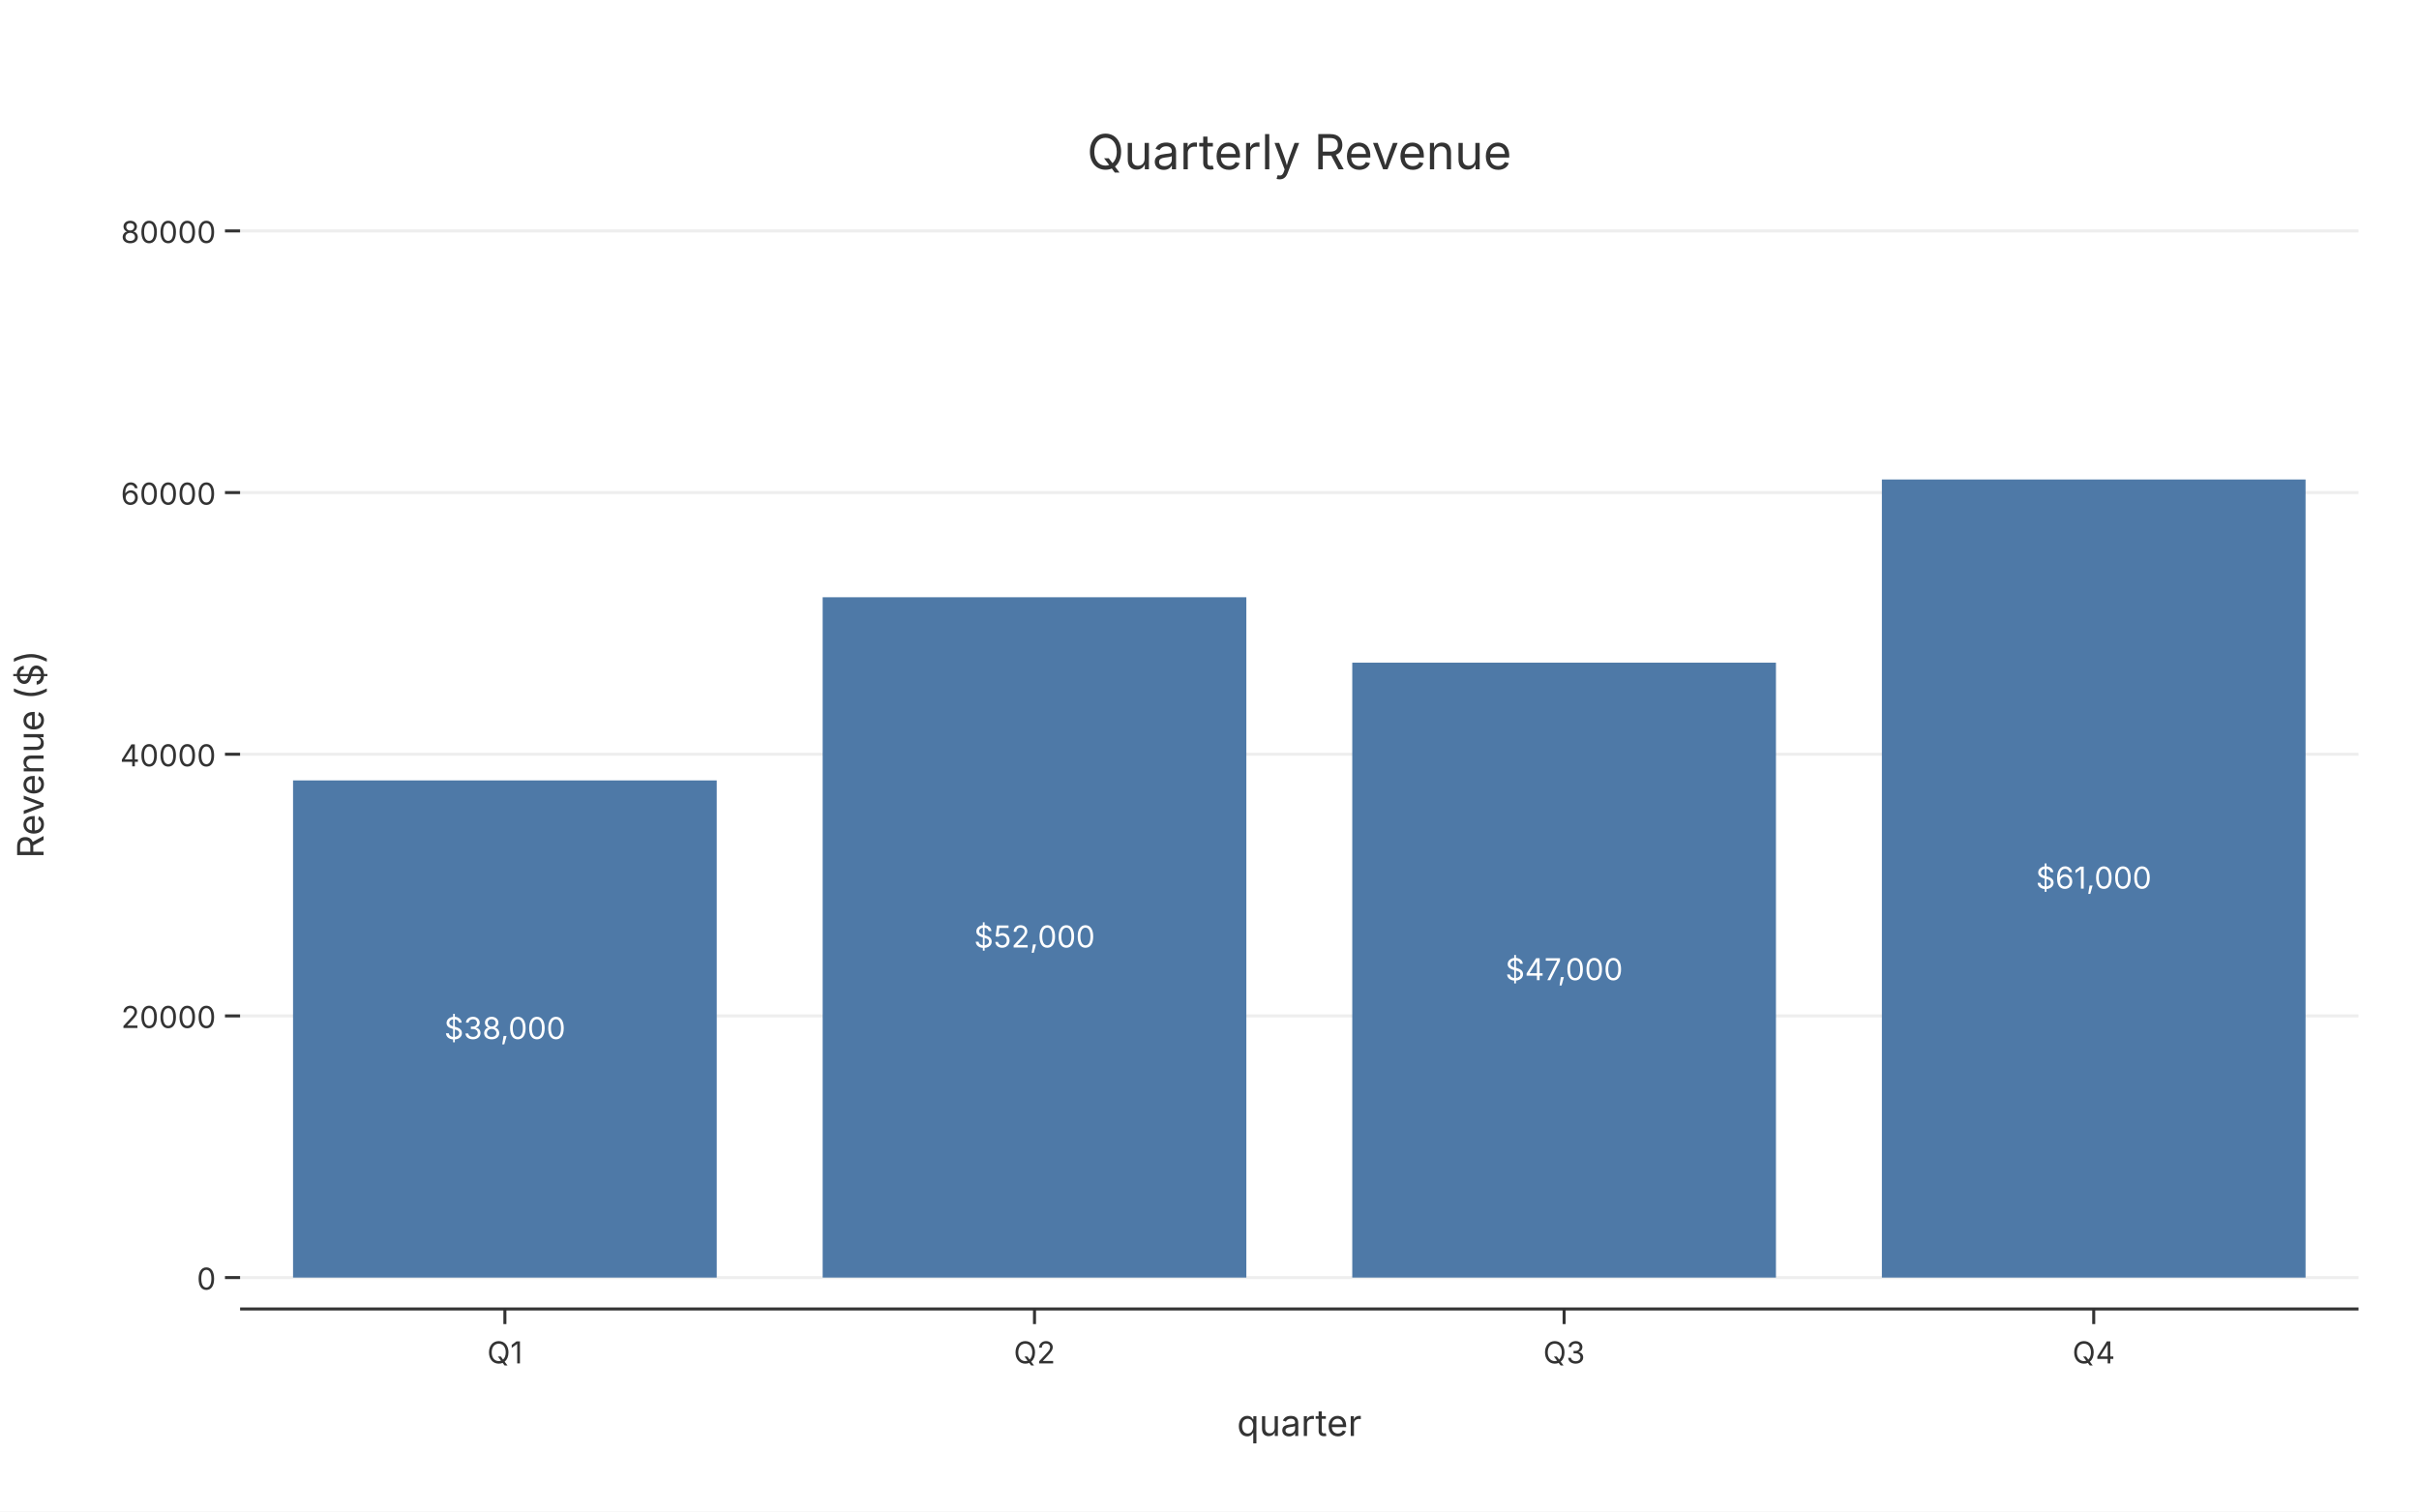
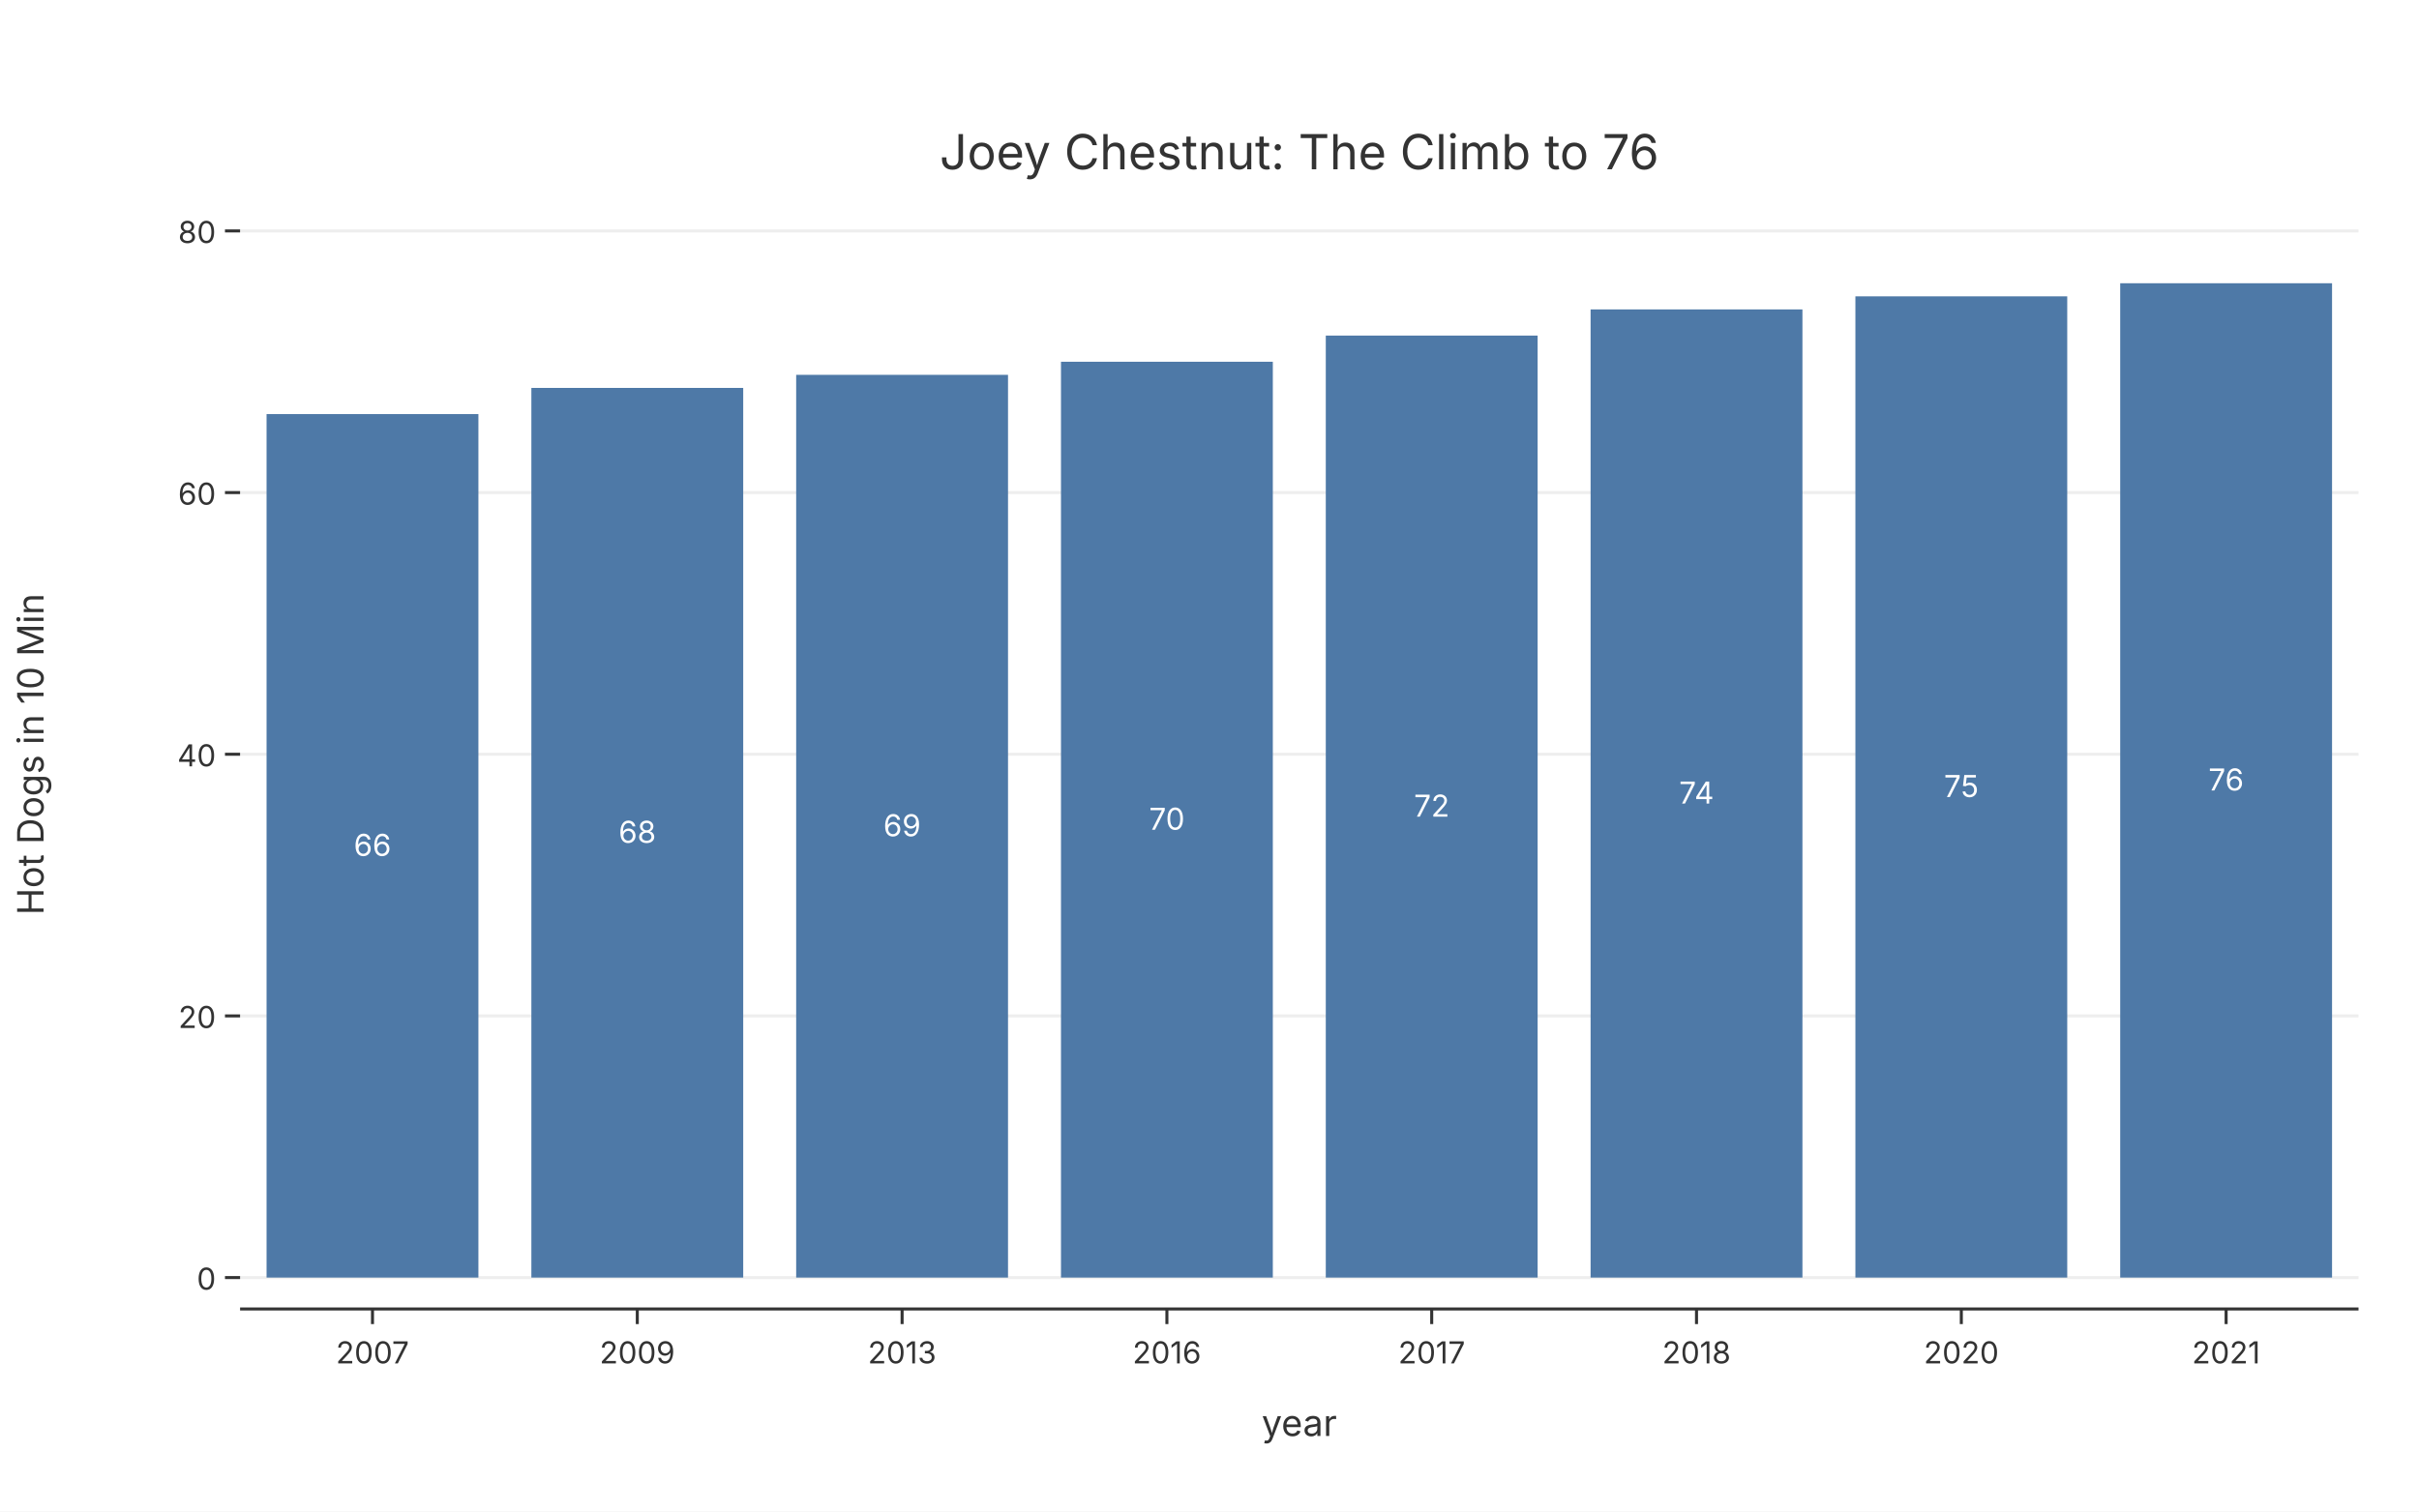
<svg xmlns="http://www.w3.org/2000/svg" width="800" height="500" viewBox="0 0 800.0 500.0">
  <defs>
    <clipPath id="plot-clip">
      <rect x="79.4" y="66" width="700.6" height="367" />
    </clipPath>
  </defs>
  <rect x="0" y="0" width="800" height="500" fill="#FFFFFF" />
  <line x1="79.4" y1="422.613" x2="780" y2="422.613" stroke="#EEEEEE" stroke-width="1" />
  <line x1="79.4" y1="336.057" x2="780" y2="336.057" stroke="#EEEEEE" stroke-width="1" />
  <line x1="79.4" y1="249.5" x2="780" y2="249.5" stroke="#EEEEEE" stroke-width="1" />
  <line x1="79.4" y1="162.943" x2="780" y2="162.943" stroke="#EEEEEE" stroke-width="1" />
  <line x1="79.4" y1="76.387" x2="780" y2="76.387" stroke="#EEEEEE" stroke-width="1" />
  <line x1="79.4" y1="433" x2="780" y2="433" stroke="#333333" stroke-width="1" />
  <g clip-path="url(#plot-clip)">
-     <rect x="96.915" y="258.156" width="140.12" height="164.458" fill="#4E79A7" />
-     <rect x="272.065" y="197.566" width="140.12" height="225.047" fill="#4E79A7" />
-     <rect x="447.215" y="219.205" width="140.12" height="203.408" fill="#4E79A7" />
-     <rect x="622.365" y="158.616" width="140.12" height="263.998" fill="#4E79A7" />
+     <rect x="88.157" y="136.976" width="70.06" height="285.637" fill="#4E79A7" />
+     <rect x="175.733" y="128.321" width="70.06" height="294.292" fill="#4E79A7" />
+     <rect x="263.308" y="123.993" width="70.06" height="298.62" fill="#4E79A7" />
+     <rect x="350.883" y="119.665" width="70.06" height="302.948" fill="#4E79A7" />
+     <rect x="438.458" y="111.009" width="70.06" height="311.604" fill="#4E79A7" />
+     <rect x="526.033" y="102.354" width="70.06" height="320.259" fill="#4E79A7" />
+     <rect x="613.608" y="98.026" width="70.06" height="324.587" fill="#4E79A7" />
+     <rect x="701.183" y="93.698" width="70.06" height="328.915" fill="#4E79A7" />
  </g>
-   <line x1="166.975" y1="433" x2="166.975" y2="438" stroke="#333333" stroke-width="1" />
-   <text x="166.975" y="451" font-family="Inter, Helvetica Neue, Arial, sans-serif" font-size="10" fill="#333333" text-anchor="middle">Q1</text>
-   <line x1="342.125" y1="433" x2="342.125" y2="438" stroke="#333333" stroke-width="1" />
-   <text x="342.125" y="451" font-family="Inter, Helvetica Neue, Arial, sans-serif" font-size="10" fill="#333333" text-anchor="middle">Q2</text>
-   <line x1="517.275" y1="433" x2="517.275" y2="438" stroke="#333333" stroke-width="1" />
-   <text x="517.275" y="451" font-family="Inter, Helvetica Neue, Arial, sans-serif" font-size="10" fill="#333333" text-anchor="middle">Q3</text>
-   <line x1="692.425" y1="433" x2="692.425" y2="438" stroke="#333333" stroke-width="1" />
-   <text x="692.425" y="451" font-family="Inter, Helvetica Neue, Arial, sans-serif" font-size="10" fill="#333333" text-anchor="middle">Q4</text>
+   <line x1="123.188" y1="433" x2="123.188" y2="438" stroke="#333333" stroke-width="1" />
+   <text x="123.188" y="451" font-family="Inter, Helvetica Neue, Arial, sans-serif" font-size="10" fill="#333333" text-anchor="middle">2007</text>
+   <line x1="210.763" y1="433" x2="210.763" y2="438" stroke="#333333" stroke-width="1" />
+   <text x="210.763" y="451" font-family="Inter, Helvetica Neue, Arial, sans-serif" font-size="10" fill="#333333" text-anchor="middle">2009</text>
+   <line x1="298.337" y1="433" x2="298.337" y2="438" stroke="#333333" stroke-width="1" />
+   <text x="298.337" y="451" font-family="Inter, Helvetica Neue, Arial, sans-serif" font-size="10" fill="#333333" text-anchor="middle">2013</text>
+   <line x1="385.913" y1="433" x2="385.913" y2="438" stroke="#333333" stroke-width="1" />
+   <text x="385.913" y="451" font-family="Inter, Helvetica Neue, Arial, sans-serif" font-size="10" fill="#333333" text-anchor="middle">2016</text>
+   <line x1="473.488" y1="433" x2="473.488" y2="438" stroke="#333333" stroke-width="1" />
+   <text x="473.488" y="451" font-family="Inter, Helvetica Neue, Arial, sans-serif" font-size="10" fill="#333333" text-anchor="middle">2017</text>
+   <line x1="561.062" y1="433" x2="561.062" y2="438" stroke="#333333" stroke-width="1" />
+   <text x="561.062" y="451" font-family="Inter, Helvetica Neue, Arial, sans-serif" font-size="10" fill="#333333" text-anchor="middle">2018</text>
+   <line x1="648.638" y1="433" x2="648.638" y2="438" stroke="#333333" stroke-width="1" />
+   <text x="648.638" y="451" font-family="Inter, Helvetica Neue, Arial, sans-serif" font-size="10" fill="#333333" text-anchor="middle">2020</text>
+   <line x1="736.212" y1="433" x2="736.212" y2="438" stroke="#333333" stroke-width="1" />
+   <text x="736.212" y="451" font-family="Inter, Helvetica Neue, Arial, sans-serif" font-size="10" fill="#333333" text-anchor="middle">2021</text>
  <line x1="74.4" y1="422.613" x2="79.4" y2="422.613" stroke="#333333" stroke-width="1" />
  <text x="71.4" y="426.613" font-family="Inter, Helvetica Neue, Arial, sans-serif" font-size="10" fill="#333333" text-anchor="end">0</text>
  <line x1="74.4" y1="336.057" x2="79.4" y2="336.057" stroke="#333333" stroke-width="1" />
-   <text x="71.4" y="340.057" font-family="Inter, Helvetica Neue, Arial, sans-serif" font-size="10" fill="#333333" text-anchor="end">20000</text>
+   <text x="71.4" y="340.057" font-family="Inter, Helvetica Neue, Arial, sans-serif" font-size="10" fill="#333333" text-anchor="end">20</text>
  <line x1="74.4" y1="249.5" x2="79.4" y2="249.5" stroke="#333333" stroke-width="1" />
-   <text x="71.4" y="253.5" font-family="Inter, Helvetica Neue, Arial, sans-serif" font-size="10" fill="#333333" text-anchor="end">40000</text>
+   <text x="71.4" y="253.5" font-family="Inter, Helvetica Neue, Arial, sans-serif" font-size="10" fill="#333333" text-anchor="end">40</text>
  <line x1="74.4" y1="162.943" x2="79.4" y2="162.943" stroke="#333333" stroke-width="1" />
-   <text x="71.4" y="166.943" font-family="Inter, Helvetica Neue, Arial, sans-serif" font-size="10" fill="#333333" text-anchor="end">60000</text>
+   <text x="71.4" y="166.943" font-family="Inter, Helvetica Neue, Arial, sans-serif" font-size="10" fill="#333333" text-anchor="end">60</text>
  <line x1="74.4" y1="76.387" x2="79.4" y2="76.387" stroke="#333333" stroke-width="1" />
-   <text x="71.4" y="80.387" font-family="Inter, Helvetica Neue, Arial, sans-serif" font-size="10" fill="#333333" text-anchor="end">80000</text>
-   <text x="429.7" y="56" font-family="Inter, Helvetica Neue, Arial, sans-serif" font-size="16" fill="#333333" text-anchor="middle">Quarterly Revenue</text>
-   <text x="429.7" y="475" font-family="Inter, Helvetica Neue, Arial, sans-serif" font-size="12" fill="#333333" text-anchor="middle">quarter</text>
-   <text x="14.4" y="249.5" font-family="Inter, Helvetica Neue, Arial, sans-serif" font-size="12" fill="#333333" text-anchor="middle" transform="rotate(-90,14.4,249.5)">Revenue ($)</text>
-   <text x="166.975" y="343.718" font-family="Inter, Helvetica Neue, Arial, sans-serif" font-size="10" fill="#FFFFFF" text-anchor="middle">$38,000</text>
-   <text x="342.125" y="313.423" font-family="Inter, Helvetica Neue, Arial, sans-serif" font-size="10" fill="#FFFFFF" text-anchor="middle">$52,000</text>
-   <text x="517.275" y="324.243" font-family="Inter, Helvetica Neue, Arial, sans-serif" font-size="10" fill="#FFFFFF" text-anchor="middle">$47,000</text>
-   <text x="692.425" y="293.948" font-family="Inter, Helvetica Neue, Arial, sans-serif" font-size="10" fill="#FFFFFF" text-anchor="middle">$61,000</text>
+   <text x="71.4" y="80.387" font-family="Inter, Helvetica Neue, Arial, sans-serif" font-size="10" fill="#333333" text-anchor="end">80</text>
+   <text x="429.7" y="56" font-family="Inter, Helvetica Neue, Arial, sans-serif" font-size="16" fill="#333333" text-anchor="middle">Joey Chestnut: The Climb to 76</text>
+   <text x="429.7" y="475" font-family="Inter, Helvetica Neue, Arial, sans-serif" font-size="12" fill="#333333" text-anchor="middle">year</text>
+   <text x="14.4" y="249.5" font-family="Inter, Helvetica Neue, Arial, sans-serif" font-size="12" fill="#333333" text-anchor="middle" transform="rotate(-90,14.4,249.5)">Hot Dogs in 10 Min</text>
+   <text x="123.188" y="283.128" font-family="Inter, Helvetica Neue, Arial, sans-serif" font-size="10" fill="#FFFFFF" text-anchor="middle">66</text>
+   <text x="210.763" y="278.8" font-family="Inter, Helvetica Neue, Arial, sans-serif" font-size="10" fill="#FFFFFF" text-anchor="middle">68</text>
+   <text x="298.337" y="276.636" font-family="Inter, Helvetica Neue, Arial, sans-serif" font-size="10" fill="#FFFFFF" text-anchor="middle">69</text>
+   <text x="385.913" y="274.472" font-family="Inter, Helvetica Neue, Arial, sans-serif" font-size="10" fill="#FFFFFF" text-anchor="middle">70</text>
+   <text x="473.488" y="270.145" font-family="Inter, Helvetica Neue, Arial, sans-serif" font-size="10" fill="#FFFFFF" text-anchor="middle">72</text>
+   <text x="561.062" y="265.817" font-family="Inter, Helvetica Neue, Arial, sans-serif" font-size="10" fill="#FFFFFF" text-anchor="middle">74</text>
+   <text x="648.638" y="263.653" font-family="Inter, Helvetica Neue, Arial, sans-serif" font-size="10" fill="#FFFFFF" text-anchor="middle">75</text>
+   <text x="736.212" y="261.489" font-family="Inter, Helvetica Neue, Arial, sans-serif" font-size="10" fill="#FFFFFF" text-anchor="middle">76</text>
</svg>
